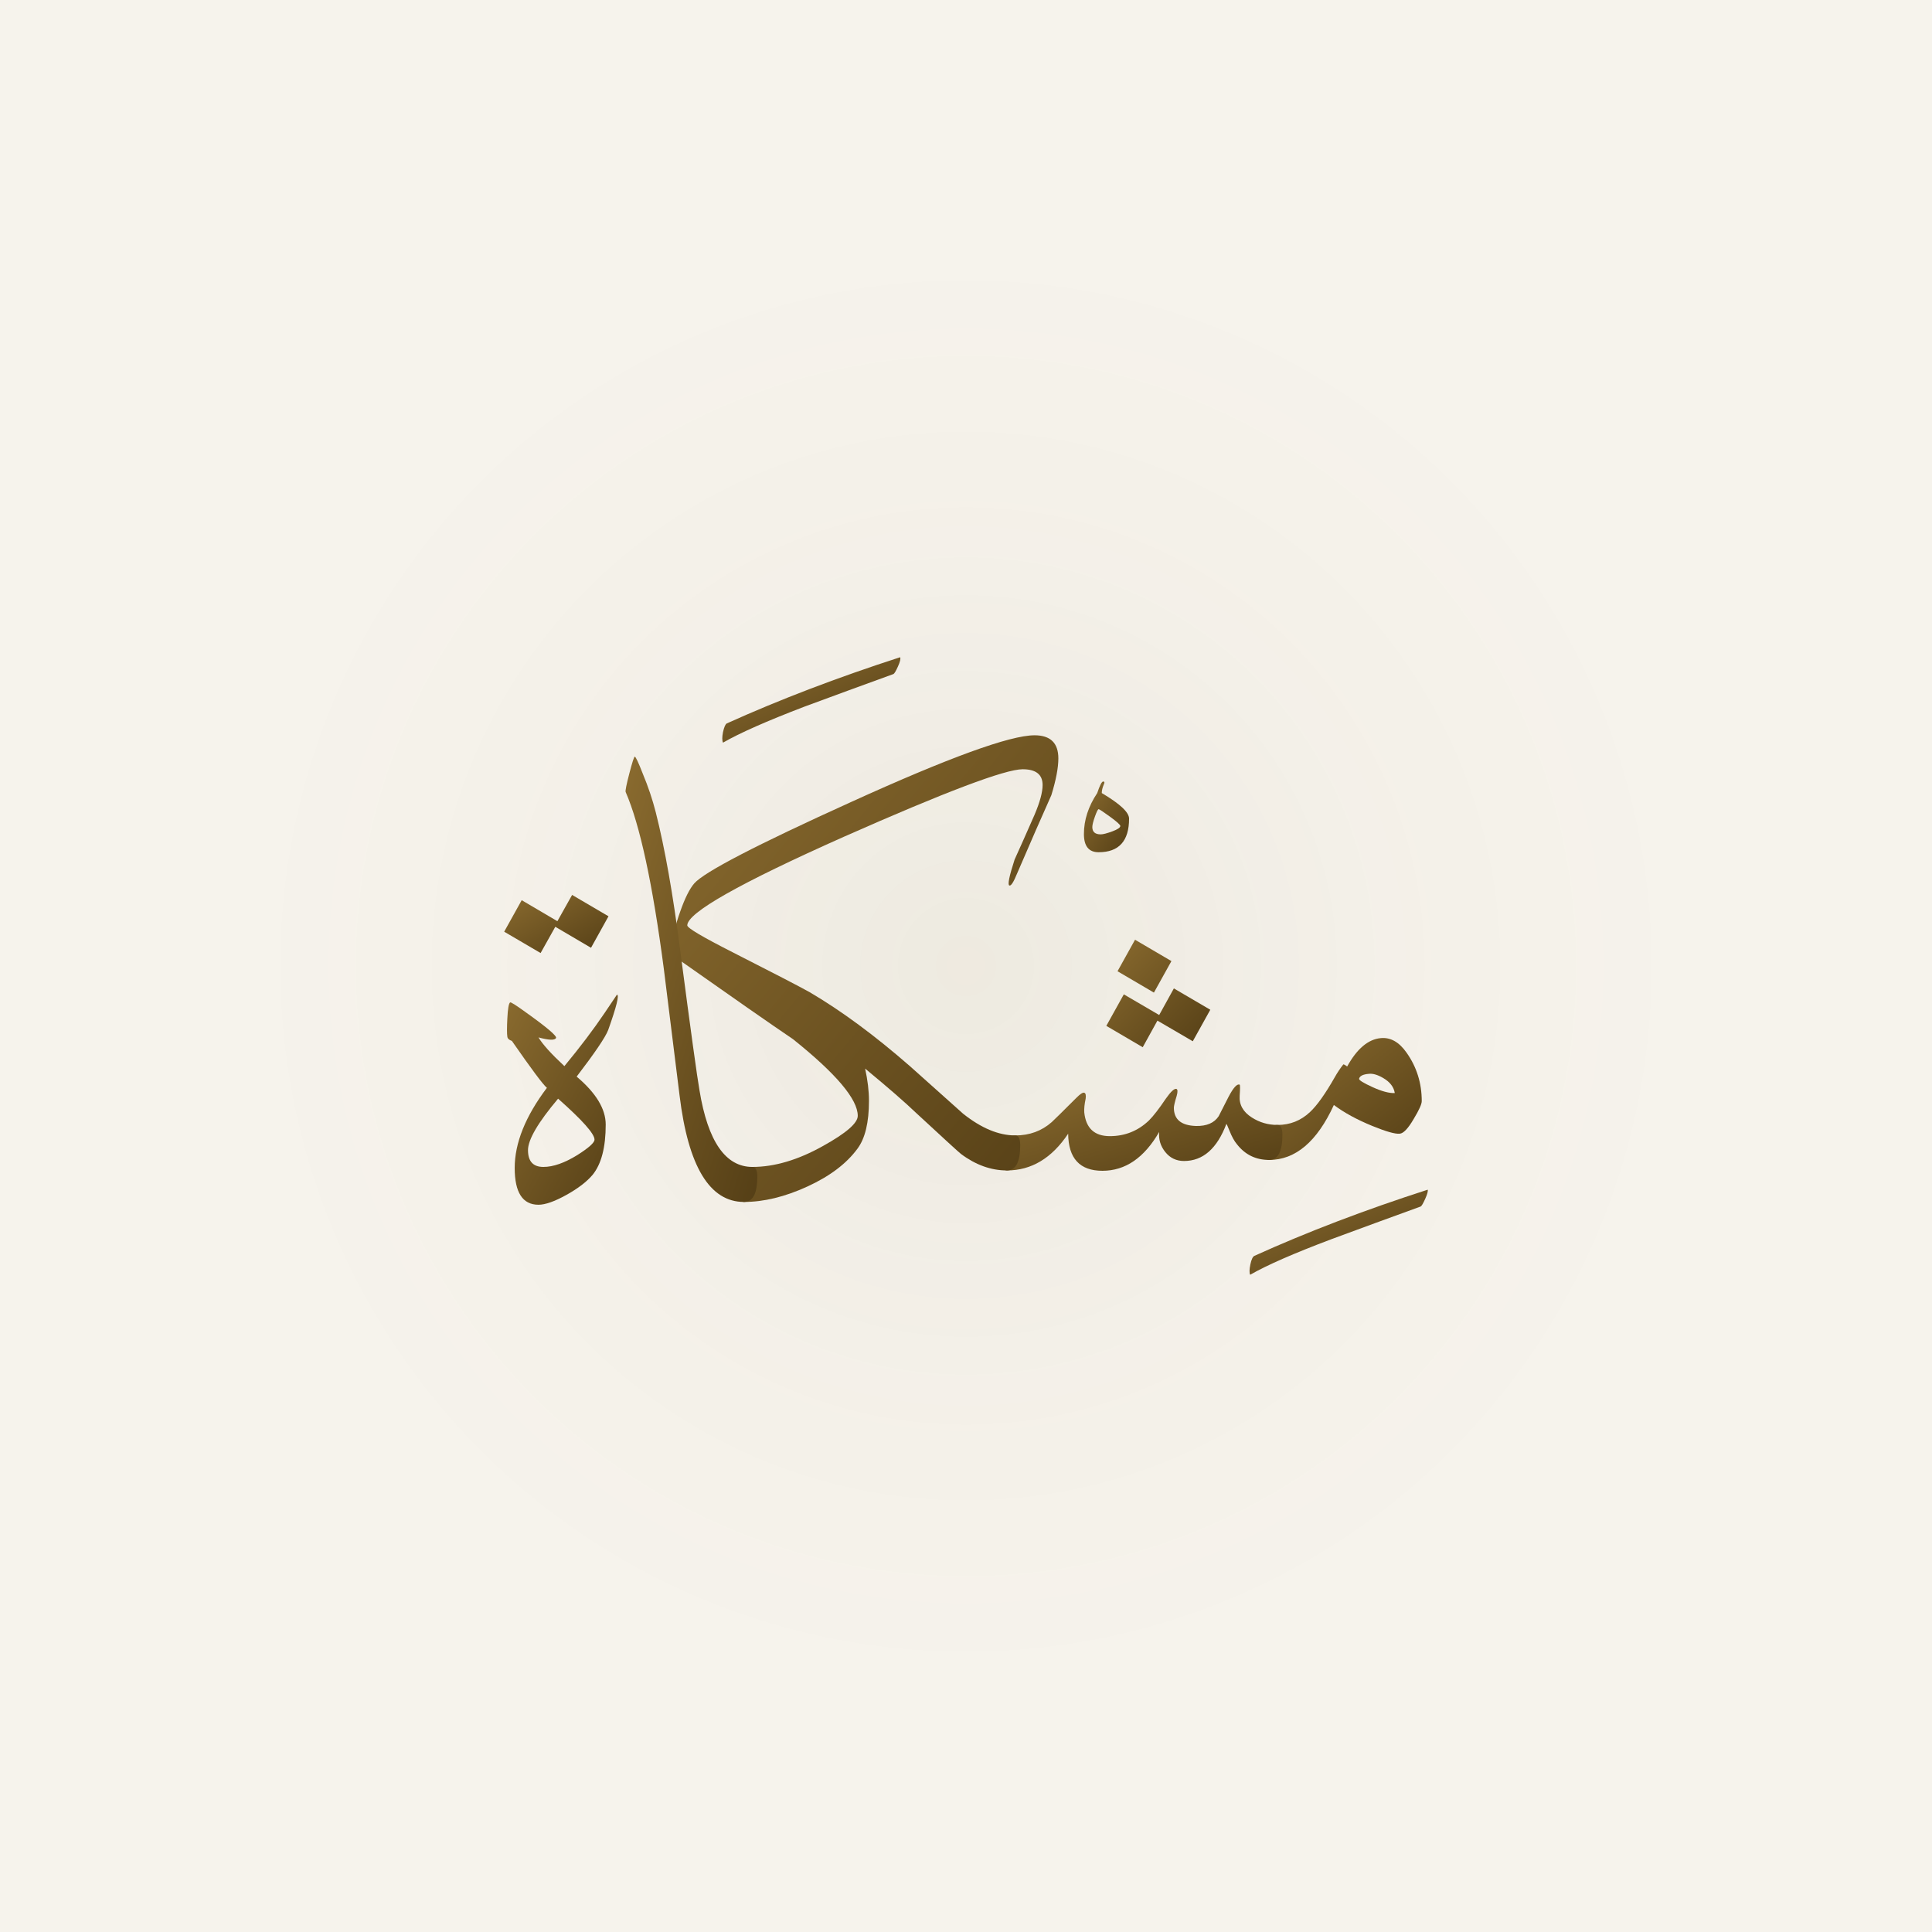
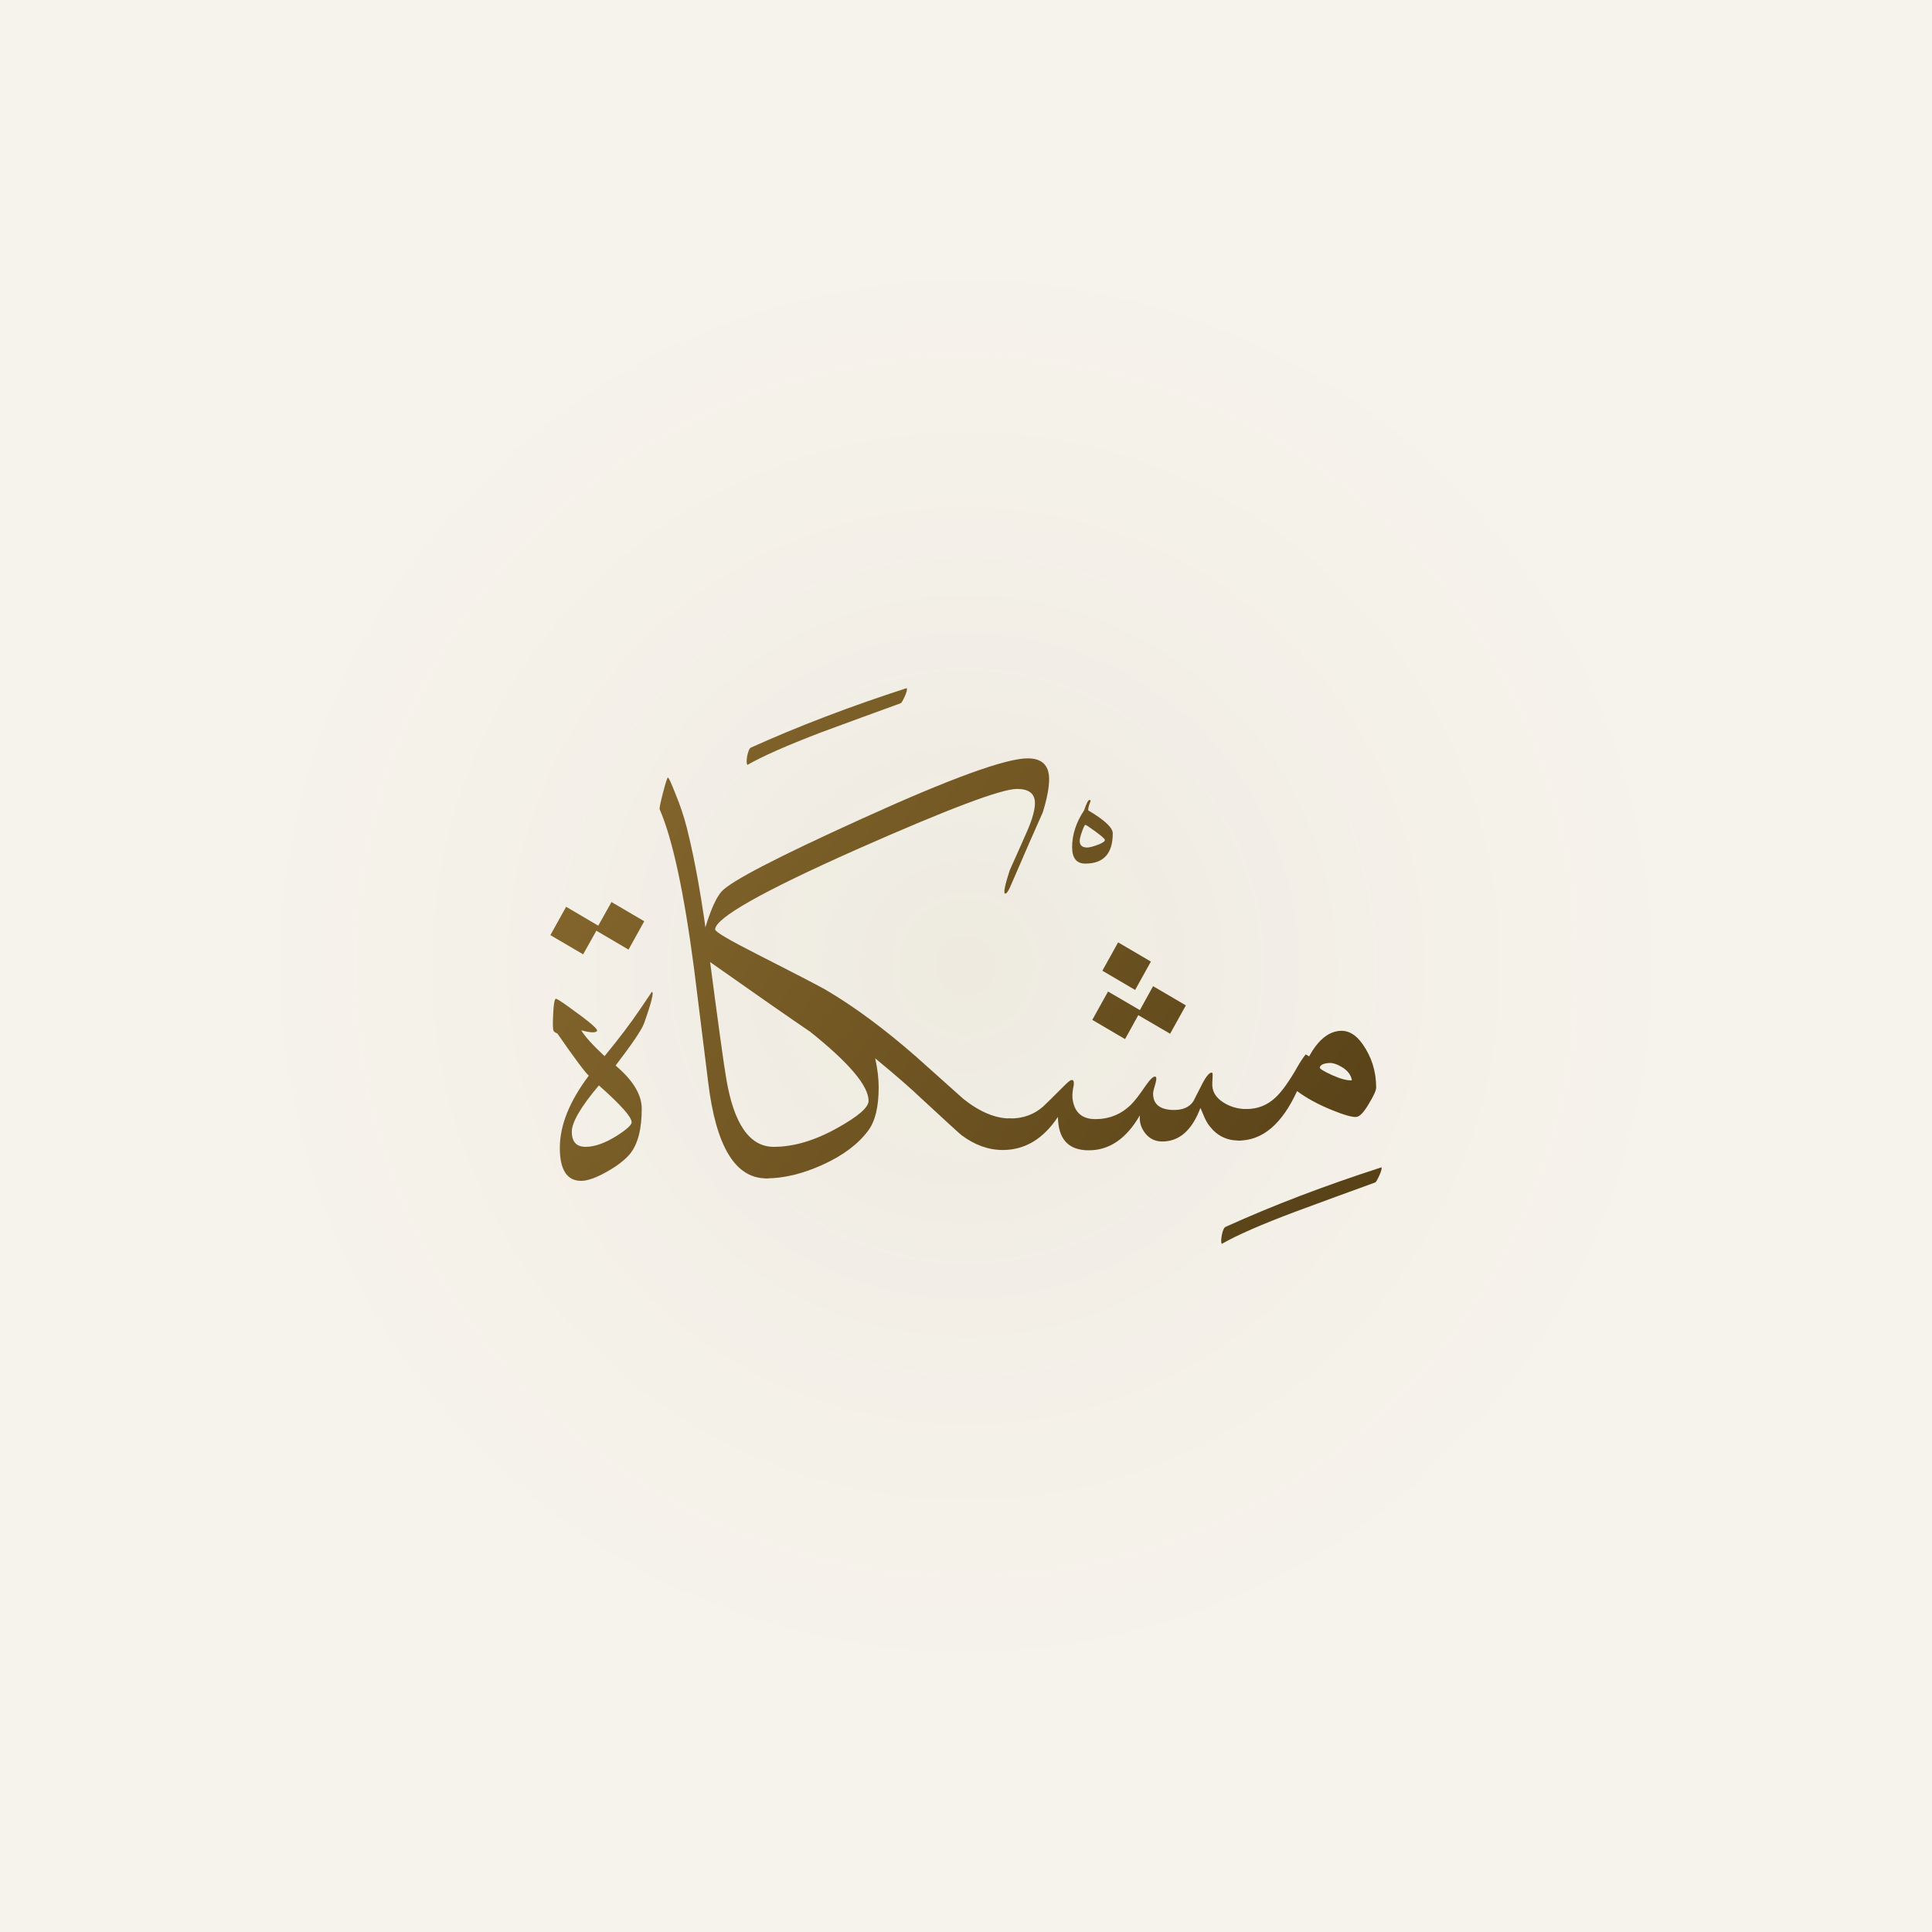
<svg xmlns="http://www.w3.org/2000/svg" viewBox="0 0 1024 1024" width="1024" height="1024">
  <defs>
-     <linearGradient id="champagneGold" x1="0%" y1="0%" x2="100%" y2="100%">
+     <linearGradient id="champagneGold" gradientUnits="userSpaceOnUse" x1="260" y1="340" x2="760" y2="680">
      <stop offset="0%" stop-color="#E5CFA0" />
      <stop offset="100%" stop-color="#B89655" />
    </linearGradient>
-     <linearGradient id="umberBronze" x1="0%" y1="0%" x2="100%" y2="100%">
+     <linearGradient id="umberBronze" gradientUnits="userSpaceOnUse" x1="260" y1="340" x2="760" y2="680">
      <stop offset="0%" stop-color="#8A6B2F" />
      <stop offset="100%" stop-color="#553F16" />
    </linearGradient>
    <radialGradient id="obsidianAura" cx="50%" cy="50%" r="50%">
      <stop offset="0%" stop-color="#C8A96A" stop-opacity="0.08" />
      <stop offset="60%" stop-color="#C8A96A" stop-opacity="0.02" />
      <stop offset="100%" stop-color="#C8A96A" stop-opacity="0.0" />
    </radialGradient>
    <radialGradient id="alabasterAura" cx="50%" cy="50%" r="50%">
      <stop offset="0%" stop-color="#705622" stop-opacity="0.06" />
      <stop offset="60%" stop-color="#705622" stop-opacity="0.015" />
      <stop offset="100%" stop-color="#705622" stop-opacity="0.0" />
    </radialGradient>
  </defs>
  <rect width="1024" height="1024" fill="#F6F3EC" />
  <circle cx="512" cy="512" r="380" fill="url(#alabasterAura)" />
-   <g fill="url(#umberBronze)" fill-rule="evenodd">
-     <path d="M753.55 583.62 Q753.55 586.03 749.28 593.08 Q744.83 600.69 741.86 600.88 Q738.33 601.25 727.39 596.79 Q715.14 591.79 706.98 585.66 Q693.62 614.79 672.65 614.79 Q670.05 614.79 670.05 609.60 Q670.05 596.24 677.10 596.24 Q687.12 596.24 694.36 589.37 Q699.93 584.18 707.53 570.82 Q709.39 567.48 711.99 564.14 Q712.54 564.14 714.03 565.25 Q721.82 551.15 731.84 550.22 Q739.63 549.48 745.57 558.02 Q753.55 569.33 753.55 583.62 Z M739.26 579.35 Q738.52 574.53 733.14 571.38 Q728.69 568.78 725.53 569.15 Q720.89 569.52 720.34 571.75 Q720.15 572.86 727.48 576.20 Q734.81 579.54 739.26 579.35 Z" />
-     <path d="M677.10 596.24 Q679.70 596.24 679.70 601.43 Q679.70 614.79 672.65 614.79 Q662.07 614.79 655.58 606.44 Q653.54 604.03 651.68 599.39 Q650.20 595.68 650.01 595.68 Q642.59 615.35 627.56 615.35 Q621.44 615.35 617.64 610.62 Q613.83 605.89 614.39 599.95 Q602.51 620.54 584.33 620.54 Q566.33 620.54 566.15 600.88 Q553.16 620.36 533.68 620.36 Q531.08 620.36 531.08 615.16 Q531.08 601.80 538.13 601.80 Q549.45 601.80 557.43 594.75 Q559.65 592.71 570.60 581.77 Q573.57 578.80 574.68 579.17 Q575.79 579.54 575.42 582.32 Q574.50 586.59 574.68 589.56 Q575.98 602.18 588.23 602.18 Q600.29 602.18 609.01 593.83 Q612.53 590.30 617.91 582.32 Q621.81 576.76 623.48 577.13 Q624.59 577.50 623.67 580.84 Q622.18 585.66 622.18 587.15 Q622.18 596.42 633.87 596.79 Q642.41 596.98 645.93 591.60 Q648.53 586.40 651.13 581.39 Q655.02 573.97 657.06 574.90 Q657.44 575.27 657.06 580.65 Q656.51 587.89 663.56 592.34 Q669.68 596.24 677.10 596.24 Z" />
-     <path d="M560.95 401.97 Q560.95 409.39 557.24 421.45 Q550.00 437.60 539.06 463.02 Q536.27 469.88 534.97 469.32 Q533.49 468.77 537.76 455.59 Q541.65 447.06 548.33 431.84 Q552.60 421.82 552.60 416.07 Q552.60 407.72 542.02 407.72 Q528.11 407.72 447.21 443.53 Q364.27 480.46 364.27 490.48 Q364.27 492.52 388.39 504.76 Q421.23 521.46 429.21 525.92 Q454.45 540.76 482.46 565.25 Q496.57 577.87 510.48 590.30 Q524.95 601.80 538.13 601.80 Q540.73 601.80 540.73 607.00 Q540.73 620.36 533.68 620.36 Q521.06 620.36 509.37 611.64 Q507.88 610.53 485.62 589.93 Q476.71 581.39 458.53 566.37 Q460.57 575.64 460.57 583.44 Q460.57 600.69 454.45 608.86 Q445.73 620.73 427.91 628.89 Q410.10 637.06 394.33 637.06 Q391.73 637.06 391.73 631.86 Q391.73 618.50 398.78 618.50 Q416.41 618.50 436.26 607.37 Q454.63 597.17 454.63 591.41 Q454.63 578.24 420.31 550.78 Q403.05 539.09 358.52 507.73 Q356.48 506.25 356.48 501.61 Q356.48 494.37 360.56 483.05 Q364.27 472.48 367.98 468.21 Q375.96 459.12 450.92 425.16 Q528.85 389.72 548.33 389.72 Q560.95 389.72 560.95 401.97 Z" />
-     <path d="M398.78 618.50 Q401.38 618.50 401.38 623.70 Q401.38 637.06 394.33 637.06 Q367.05 637.06 360.19 580.65 L351.84 513.48 Q342.93 445.76 331.61 419.78 Q331.24 418.86 333.56 409.95 Q335.88 401.04 336.44 401.04 Q337.18 401.04 340.71 410.13 Q344.97 420.34 347.57 430.54 Q354.81 459.12 360.56 504.02 Q368.91 567.66 370.77 578.05 Q377.44 618.50 398.78 618.50 Z" />
-     <path d="M326.98 527.21 Q329.02 527.21 322.34 545.96 Q320.11 551.71 305.64 570.63 Q321.04 583.62 321.04 596.05 Q321.04 614.05 314.17 622.59 Q309.53 628.15 300.16 633.35 Q290.79 638.54 285.41 638.54 Q272.80 638.54 272.80 619.06 Q272.80 599.21 289.87 576.57 Q286.90 574.16 271.31 551.71 Q269.09 550.96 268.90 549.48 Q268.53 547.07 268.90 539.83 Q269.27 532.04 270.38 531.30 Q270.94 530.93 278.36 536.31 Q295.80 548.74 294.69 550.22 Q293.58 552.08 285.41 549.85 Q288.57 555.23 299.14 565.07 Q311.58 550.04 320.48 536.86 Q326.98 527.21 326.98 527.21 Z M315.10 604.03 Q315.10 599.39 295.80 582.32 Q279.85 601.25 279.85 609.60 Q279.85 618.50 288.01 618.50 Q295.80 618.50 306.01 612.20 Q315.10 606.44 315.10 604.03 Z" />
-     <path d="M756.70 630.56 Q757.07 631.68 755.40 635.39 Q753.73 639.10 752.99 639.47 Q729.43 648.01 705.86 656.73 Q675.80 668.04 662.63 675.65 Q661.89 674.17 662.72 670.18 Q663.56 666.19 664.86 665.63 Q706.60 646.71 756.70 630.56 Z" />
-     <path d="M620.88 509.40 L611.60 526.10 L592.31 514.78 L601.59 498.08 Z M641.48 535.19 L632.20 551.89 L613.46 540.95 L605.67 555.05 L586.37 543.73 L595.65 527.03 L614.39 537.98 L622.18 523.88 Z" />
-     <path d="M598.43 433.88 Q598.43 451.70 582.29 451.70 Q574.50 451.70 574.50 442.05 Q574.50 430.92 581.55 420.34 Q583.59 414.22 584.70 414.22 Q585.81 414.22 585.07 415.70 Q583.96 418.30 583.96 420.34 Q598.43 428.88 598.43 433.88 Z M593.79 437.78 Q593.79 436.85 588.32 432.86 Q582.85 428.88 582.29 428.88 Q581.73 428.88 580.34 432.77 Q578.95 436.67 578.95 438.34 Q578.95 442.23 583.40 442.23 Q585.26 442.23 589.52 440.66 Q593.79 439.08 593.79 437.78 Z" />
-     <path d="M477.08 348.35 Q477.64 349.46 475.97 353.17 Q474.30 356.88 473.56 357.25 Q449.99 365.79 426.43 374.51 Q396.37 386.01 383.20 393.62 Q382.45 391.95 383.20 388.05 Q384.12 383.97 385.24 383.42 Q427.17 364.49 477.08 348.35 Z" />
-     <path d="M322.52 485.65 L313.25 502.35 L294.32 491.22 L286.53 505.13 L267.23 493.82 L276.51 477.12 L295.43 488.25 L303.23 474.33 Z" />
+   <g transform="translate(51.2, 51.2) scale(0.90)">
+     <g fill="url(#umberBronze)" fill-rule="nonzero">
+       <path d="M753.55 583.62 Q753.55 586.03 749.28 593.08 Q744.83 600.69 741.86 600.88 Q738.33 601.25 727.39 596.79 Q715.14 591.79 706.98 585.66 Q693.62 614.79 672.65 614.79 Q670.05 614.79 670.05 609.60 Q670.05 596.24 677.10 596.24 Q687.12 596.24 694.36 589.37 Q699.93 584.18 707.53 570.82 Q709.39 567.48 711.99 564.14 Q712.54 564.14 714.03 565.25 Q721.82 551.15 731.84 550.22 Q739.63 549.48 745.57 558.02 Q753.55 569.33 753.55 583.62 Z M739.26 579.35 Q738.52 574.53 733.14 571.38 Q728.69 568.78 725.53 569.15 Q720.89 569.52 720.34 571.75 Q720.15 572.86 727.48 576.20 Q734.81 579.54 739.26 579.35 Z" />
+       <path d="M677.10 596.24 Q679.70 596.24 679.70 601.43 Q679.70 614.79 672.65 614.79 Q662.07 614.79 655.58 606.44 Q653.54 604.03 651.68 599.39 Q650.20 595.68 650.01 595.68 Q642.59 615.35 627.56 615.35 Q621.44 615.35 617.64 610.62 Q613.83 605.89 614.39 599.95 Q602.51 620.54 584.33 620.54 Q566.33 620.54 566.15 600.88 Q553.16 620.36 533.68 620.36 Q531.08 620.36 531.08 615.16 Q531.08 601.80 538.13 601.80 Q549.45 601.80 557.43 594.75 Q559.65 592.71 570.60 581.77 Q573.57 578.80 574.68 579.17 Q575.79 579.54 575.42 582.32 Q574.50 586.59 574.68 589.56 Q575.98 602.18 588.23 602.18 Q600.29 602.18 609.01 593.83 Q612.53 590.30 617.91 582.32 Q621.81 576.76 623.48 577.13 Q624.59 577.50 623.67 580.84 Q622.18 585.66 622.18 587.15 Q622.18 596.42 633.87 596.79 Q642.41 596.98 645.93 591.60 Q648.53 586.40 651.13 581.39 Q655.02 573.97 657.06 574.90 Q657.44 575.27 657.06 580.65 Q656.51 587.89 663.56 592.34 Q669.68 596.24 677.10 596.24 Z" />
+       <path d="M560.95 401.97 Q560.95 409.39 557.24 421.45 Q550.00 437.60 539.06 463.02 Q536.27 469.88 534.97 469.32 Q533.49 468.77 537.76 455.59 Q541.65 447.06 548.33 431.84 Q552.60 421.82 552.60 416.07 Q552.60 407.72 542.02 407.72 Q528.11 407.72 447.21 443.53 Q364.27 480.46 364.27 490.48 Q364.27 492.52 388.39 504.76 Q421.23 521.46 429.21 525.92 Q454.45 540.76 482.46 565.25 Q496.57 577.87 510.48 590.30 Q524.95 601.80 538.13 601.80 Q540.73 601.80 540.73 607.00 Q540.73 620.36 533.68 620.36 Q521.06 620.36 509.37 611.64 Q507.88 610.53 485.62 589.93 Q476.71 581.39 458.53 566.37 Q460.57 575.64 460.57 583.44 Q460.57 600.69 454.45 608.86 Q445.73 620.73 427.91 628.89 Q410.10 637.06 394.33 637.06 Q391.73 637.06 391.73 631.86 Q391.73 618.50 398.78 618.50 Q416.41 618.50 436.26 607.37 Q454.63 597.17 454.63 591.41 Q454.63 578.24 420.31 550.78 Q403.05 539.09 358.52 507.73 Q356.48 506.25 356.48 501.61 Q356.48 494.37 360.56 483.05 Q364.27 472.48 367.98 468.21 Q375.96 459.12 450.92 425.16 Q528.85 389.72 548.33 389.72 Q560.95 389.72 560.95 401.97 Z" />
+       <path d="M398.78 618.50 Q401.38 618.50 401.38 623.70 Q401.38 637.06 394.33 637.06 Q367.05 637.06 360.19 580.65 L351.84 513.48 Q342.93 445.76 331.61 419.78 Q331.24 418.86 333.56 409.95 Q335.88 401.04 336.44 401.04 Q337.18 401.04 340.71 410.13 Q344.97 420.34 347.57 430.54 Q354.81 459.12 360.56 504.02 Q368.91 567.66 370.77 578.05 Q377.44 618.50 398.78 618.50 Z" />
+       <path d="M326.98 527.21 Q329.02 527.21 322.34 545.96 Q320.11 551.71 305.64 570.63 Q321.04 583.62 321.04 596.05 Q321.04 614.05 314.17 622.59 Q309.53 628.15 300.16 633.35 Q290.79 638.54 285.41 638.54 Q272.80 638.54 272.80 619.06 Q272.80 599.21 289.87 576.57 Q286.90 574.16 271.31 551.71 Q269.09 550.96 268.90 549.48 Q268.53 547.07 268.90 539.83 Q269.27 532.04 270.38 531.30 Q270.94 530.93 278.36 536.31 Q295.80 548.74 294.69 550.22 Q293.58 552.08 285.41 549.85 Q288.57 555.23 299.14 565.07 Q311.58 550.04 320.48 536.86 Q326.98 527.21 326.98 527.21 Z M315.10 604.03 Q315.10 599.39 295.80 582.32 Q279.85 601.25 279.85 609.60 Q279.85 618.50 288.01 618.50 Q295.80 618.50 306.01 612.20 Q315.10 606.44 315.10 604.03 Z" />
+       <path d="M756.70 630.56 Q757.07 631.68 755.40 635.39 Q753.73 639.10 752.99 639.47 Q729.43 648.01 705.86 656.73 Q675.80 668.04 662.63 675.65 Q661.89 674.17 662.72 670.18 Q663.56 666.19 664.86 665.63 Q706.60 646.71 756.70 630.56 Z" />
+       <path d="M620.88 509.40 L611.60 526.10 L592.31 514.78 L601.59 498.08 Z M641.48 535.19 L632.20 551.89 L613.46 540.95 L605.67 555.05 L586.37 543.73 L595.65 527.03 L614.39 537.98 L622.18 523.88 Z" />
+       <path d="M598.43 433.88 Q598.43 451.70 582.29 451.70 Q574.50 451.70 574.50 442.05 Q574.50 430.92 581.55 420.34 Q583.59 414.22 584.70 414.22 Q585.81 414.22 585.07 415.70 Q583.96 418.30 583.96 420.34 Q598.43 428.88 598.43 433.88 Z M593.79 437.78 Q593.79 436.85 588.32 432.86 Q582.85 428.88 582.29 428.88 Q581.73 428.88 580.34 432.77 Q578.95 436.67 578.95 438.34 Q578.95 442.23 583.40 442.23 Q585.26 442.23 589.52 440.66 Q593.79 439.08 593.79 437.78 Z" />
+       <path d="M477.08 348.35 Q477.64 349.46 475.97 353.17 Q474.30 356.88 473.56 357.25 Q449.99 365.79 426.43 374.51 Q396.37 386.01 383.20 393.62 Q382.45 391.95 383.20 388.05 Q384.12 383.97 385.24 383.42 Q427.17 364.49 477.08 348.35 Z" />
+       <path d="M322.52 485.65 L313.25 502.35 L294.32 491.22 L286.53 505.13 L267.23 493.82 L276.51 477.12 L295.43 488.25 L303.23 474.33 Z" />
+     </g>
  </g>
</svg>
